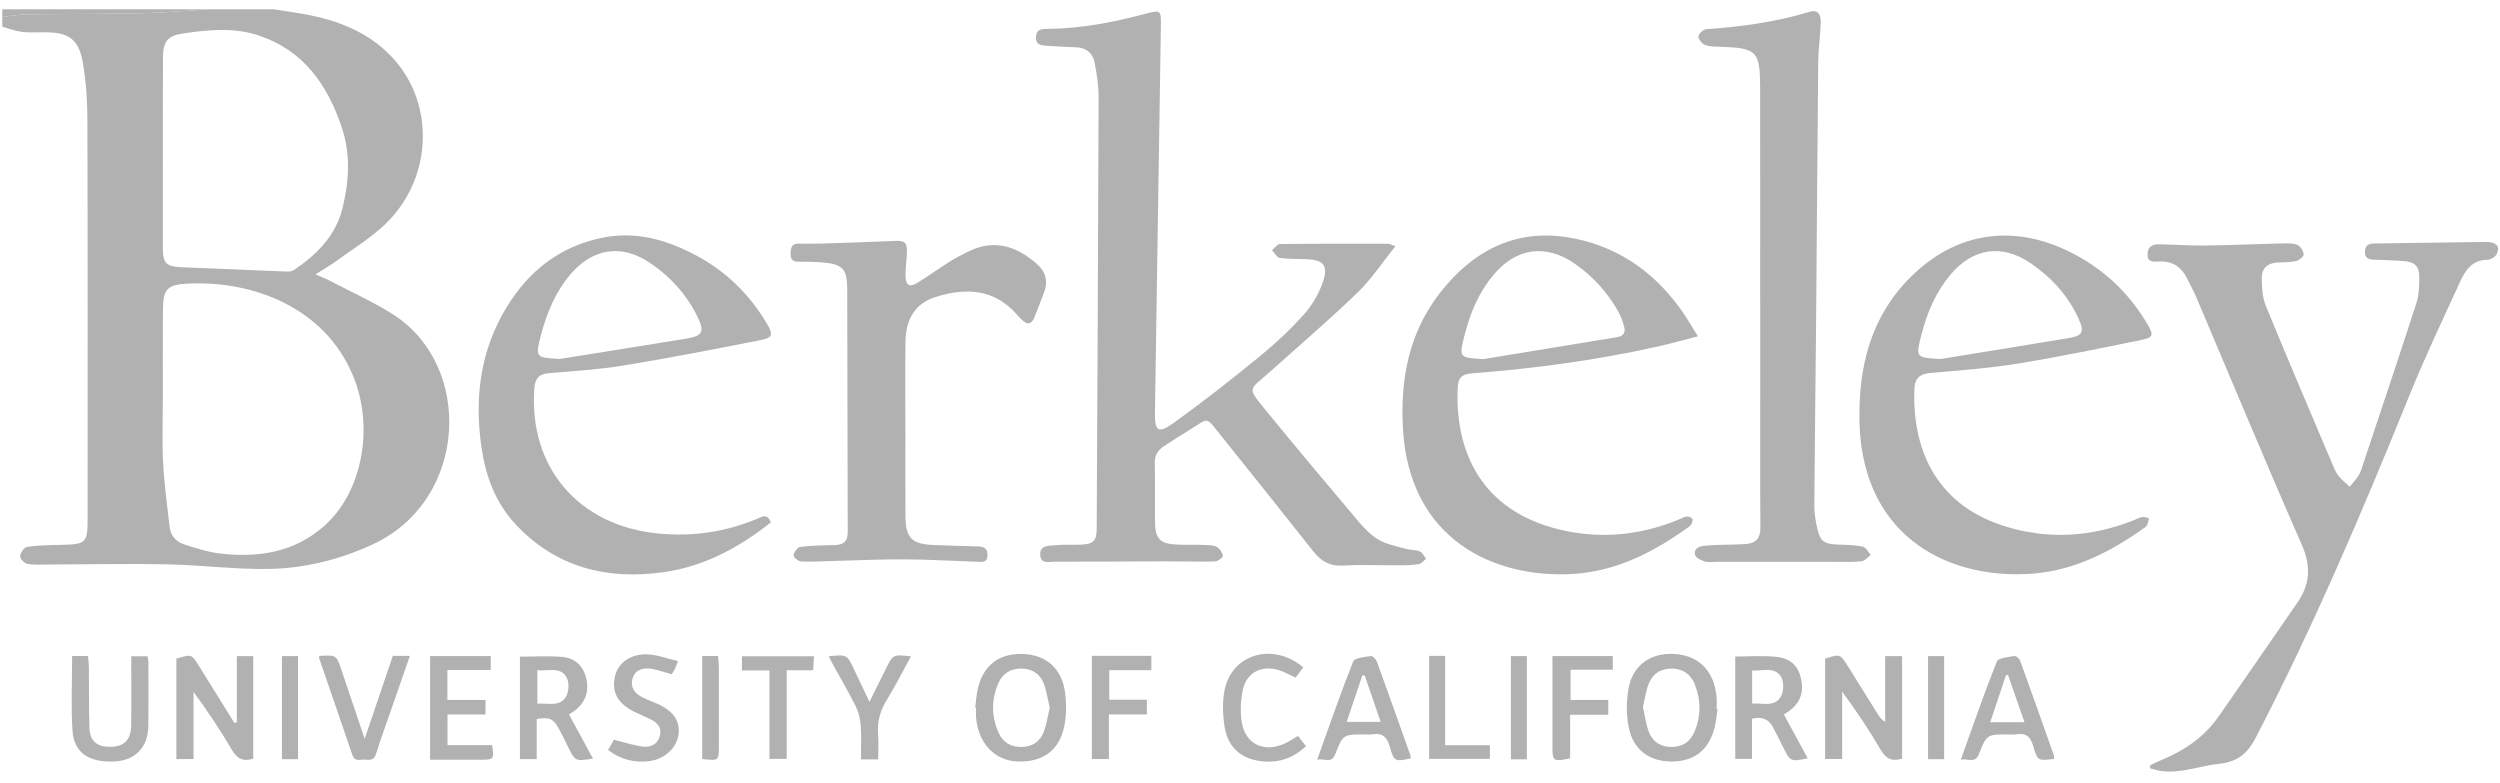
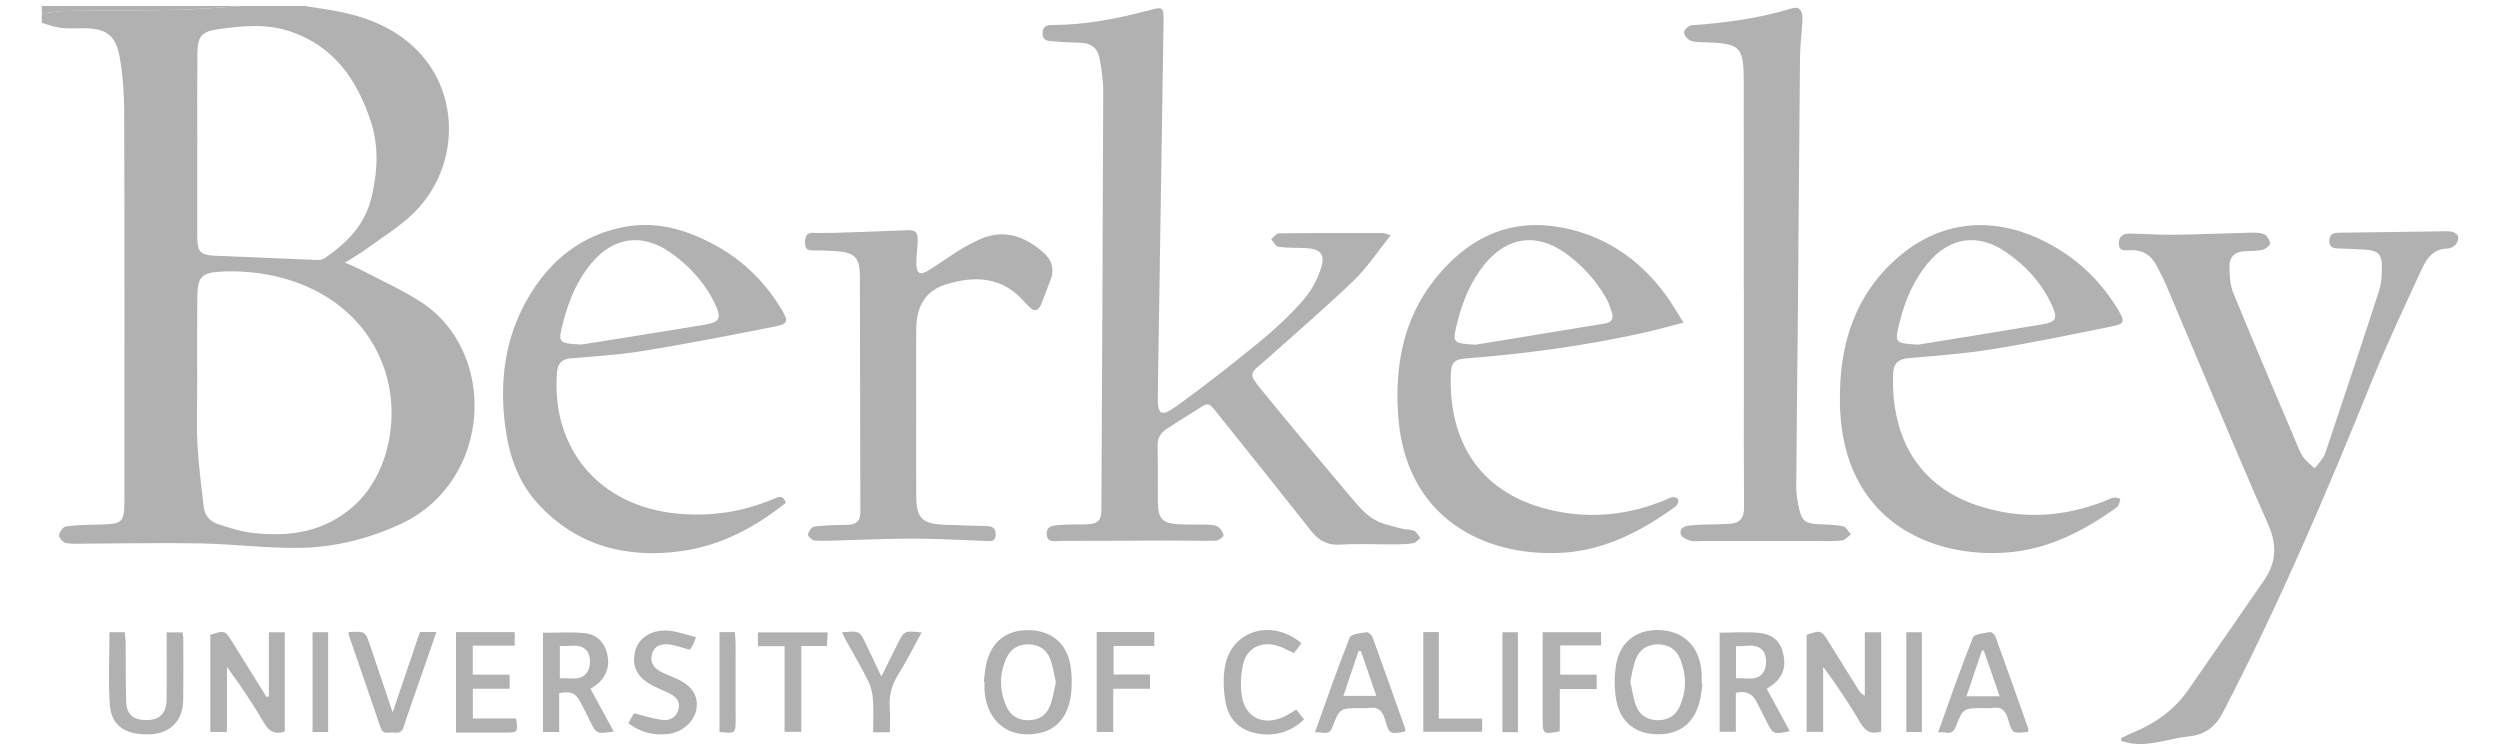
- <svg xmlns="http://www.w3.org/2000/svg" width="147px" height="46px" viewBox="0 0 147 46" version="1.1">
-   <defs />
-   <g id="Page-1" stroke="none" stroke-width="1" fill="none" fill-rule="evenodd">
-     <g id="Home---Desktop-Copy-2" transform="translate(-348, -2148)" fill="#B1B1B1">
-       <g id="Group-+-Currently-in-use-at" transform="translate(110, 1814)">
+ <svg xmlns="http://www.w3.org/2000/svg" width="300" height="90" viewBox="0 0 300 90" version="1.1" id="svg1473">
+   <defs id="defs1431" />
+   <g id="Page-1" stroke="none" stroke-width="1" fill="none" fill-rule="evenodd" transform="matrix(1.975914,0,0,1.975914,4.75014,-0.3579742)">
+     <g id="Home---Desktop-Copy-2" transform="translate(-348,-2148)" fill="#b1b1b1">
+       <g id="Group-+-Currently-in-use-at" transform="translate(110,1814)">
        <g id="Group">
          <g id="Row-3-+-Row-1-+-Row-2">
-             <g transform="translate(0, 93)">
-               <g id="Row-3" transform="translate(46.07969, 221.4059)">
-                 <g id="Imported-Layers" transform="translate(192, 20)">
-                   <path d="M15.998,0.137 C16.73,0.256 17.467,0.348 18.191,0.498 C20.102,0.893 21.837,1.647 23.143,3.146 C25.5,5.852 25.303,10.102 22.633,12.717 C21.758,13.573 20.678,14.223 19.681,14.953 C19.332,15.208 18.952,15.421 18.47,15.728 C18.84,15.892 19.098,15.989 19.341,16.116 C20.555,16.748 21.811,17.317 22.968,18.039 C27.799,21.055 27.446,29.006 21.844,31.6 C19.873,32.513 17.799,33.023 15.649,33.049 C13.69,33.073 11.729,32.818 9.767,32.778 C7.441,32.73 5.113,32.782 2.786,32.788 C2.367,32.79 1.939,32.826 1.532,32.753 C1.357,32.722 1.094,32.444 1.104,32.294 C1.118,32.096 1.34,31.775 1.509,31.75 C2.147,31.656 2.799,31.645 3.447,31.633 C5.003,31.603 5.072,31.541 5.072,30.029 C5.072,22.239 5.083,14.45 5.06,6.661 C5.057,5.527 4.985,4.379 4.789,3.265 C4.546,1.889 3.959,1.496 2.564,1.49 C2.105,1.488 1.642,1.522 1.19,1.467 C0.805,1.42 0.433,1.269 0.055,1.164 L0.055,0.593 C0.543,0.54 1.031,0.448 1.52,0.441 C3.791,0.407 6.063,0.422 8.333,0.371 C9.627,0.341 10.92,0.218 12.213,0.137 L15.998,0.137 L15.998,0.137 Z M9.495,23.016 C9.495,24.27 9.445,25.526 9.51,26.776 C9.576,28.042 9.749,29.302 9.89,30.563 C9.948,31.084 10.269,31.449 10.753,31.604 C11.421,31.819 12.099,32.048 12.79,32.131 C15.09,32.411 17.255,32.092 19.046,30.463 C21.244,28.464 21.937,24.666 20.66,21.643 C18.999,17.709 14.846,16.075 10.949,16.272 C9.733,16.334 9.512,16.605 9.501,17.831 C9.485,19.56 9.497,21.288 9.495,23.016 L9.495,23.016 Z M9.499,8.594 L9.496,8.594 C9.496,10.454 9.493,12.315 9.497,14.176 C9.499,15.082 9.694,15.269 10.602,15.307 C12.642,15.39 14.682,15.481 16.722,15.561 C16.884,15.567 17.08,15.555 17.206,15.47 C18.566,14.554 19.676,13.439 20.075,11.78 C20.455,10.201 20.537,8.62 20.01,7.063 C19.171,4.584 17.78,2.575 15.154,1.688 C13.699,1.196 12.207,1.342 10.733,1.554 C9.748,1.696 9.513,2.018 9.504,3.011 C9.487,4.872 9.499,6.732 9.499,8.594 L9.499,8.594 Z" id="Fill-1" />
-                   <path id="Fill-2" d="M12.213,0.137 C10.92,0.218 9.627,0.341 8.333,0.371 C6.063,0.422 3.791,0.407 1.52,0.441 C1.031,0.448 0.543,0.54 0.055,0.593 L0.055,0.137 L12.213,0.137" />
-                   <path d="M81.971,14.071 C81.184,15.048 80.557,16.015 79.747,16.795 C78.061,18.419 76.28,19.946 74.534,21.508 C73.369,22.55 73.224,22.342 74.308,23.67 C76.101,25.869 77.927,28.042 79.759,30.209 C80.113,30.627 80.508,31.052 80.973,31.324 C81.445,31.601 82.023,31.707 82.562,31.861 C82.835,31.938 83.143,31.911 83.401,32.015 C83.559,32.078 83.653,32.299 83.775,32.45 C83.639,32.557 83.514,32.73 83.363,32.758 C83.01,32.822 82.643,32.833 82.281,32.835 C81.154,32.842 80.024,32.783 78.901,32.851 C78.117,32.898 77.603,32.599 77.144,32.017 C75.351,29.746 73.542,27.487 71.731,25.229 C70.756,24.012 71.044,24.17 69.827,24.896 C69.335,25.189 68.86,25.508 68.379,25.817 C68,26.061 67.806,26.377 67.819,26.858 C67.85,28.017 67.82,29.177 67.837,30.336 C67.851,31.268 68.134,31.559 69.07,31.612 C69.623,31.644 70.179,31.618 70.733,31.636 C70.979,31.644 71.255,31.639 71.458,31.748 C71.634,31.842 71.794,32.08 71.824,32.275 C71.837,32.366 71.529,32.604 71.364,32.608 C70.351,32.631 69.338,32.598 68.325,32.6 C66.204,32.604 64.083,32.627 61.962,32.621 C61.621,32.621 61.094,32.79 61.084,32.191 C61.074,31.643 61.592,31.692 61.941,31.655 C62.452,31.6 62.972,31.644 63.488,31.618 C64.223,31.582 64.402,31.397 64.406,30.68 C64.448,22.223 64.493,13.765 64.518,5.308 C64.52,4.63 64.413,3.945 64.285,3.277 C64.178,2.719 63.795,2.395 63.191,2.374 C62.618,2.354 62.045,2.327 61.474,2.286 C61.145,2.263 60.805,2.24 60.834,1.757 C60.86,1.329 61.138,1.294 61.471,1.292 C63.453,1.283 65.378,0.909 67.283,0.401 C68.168,0.165 68.194,0.195 68.18,1.095 C68.063,8.677 67.944,16.259 67.831,23.841 C67.814,24.962 68.022,25.117 68.964,24.439 C70.694,23.194 72.372,21.873 74.022,20.523 C74.949,19.764 75.833,18.936 76.625,18.042 C77.112,17.492 77.505,16.796 77.731,16.098 C78.025,15.195 77.711,14.876 76.764,14.836 C76.23,14.813 75.69,14.836 75.164,14.76 C74.995,14.736 74.862,14.463 74.713,14.304 C74.87,14.178 75.026,13.945 75.186,13.943 C77.304,13.918 79.422,13.925 81.54,13.928 C81.61,13.928 81.679,13.972 81.971,14.071" id="Fill-3" />
-                   <path d="M126.345,44.593 C126.578,44.485 126.807,44.369 127.044,44.271 C128.397,43.714 129.554,42.902 130.396,41.694 C131.938,39.478 133.468,37.255 135.004,35.035 C135.753,33.951 135.824,32.895 135.269,31.634 C133.138,26.785 131.111,21.892 129.04,17.018 C128.892,16.669 128.699,16.339 128.535,15.996 C128.197,15.29 127.658,14.929 126.85,14.97 C126.566,14.984 126.197,15.047 126.195,14.562 C126.193,14.113 126.471,13.954 126.858,13.959 C127.736,13.972 128.614,14.042 129.492,14.032 C130.982,14.014 132.471,13.947 133.961,13.911 C134.303,13.903 134.668,13.877 134.982,13.982 C135.167,14.044 135.353,14.335 135.381,14.544 C135.398,14.661 135.111,14.904 134.929,14.945 C134.561,15.028 134.171,15.011 133.79,15.035 C133.239,15.068 132.912,15.393 132.914,15.903 C132.916,16.462 132.942,17.064 133.149,17.57 C134.443,20.732 135.789,23.872 137.122,27.018 C137.21,27.227 137.311,27.441 137.455,27.613 C137.64,27.835 137.873,28.016 138.086,28.214 C138.258,27.999 138.447,27.794 138.598,27.564 C138.7,27.408 138.76,27.221 138.819,27.041 C139.886,23.838 140.963,20.637 142.002,17.425 C142.155,16.951 142.173,16.418 142.175,15.913 C142.177,15.243 141.909,14.989 141.24,14.942 C140.65,14.9 140.057,14.886 139.465,14.862 C139.15,14.85 138.966,14.728 138.98,14.377 C138.994,14.032 139.188,13.916 139.498,13.911 C139.65,13.909 139.803,13.906 139.956,13.904 C141.845,13.878 143.735,13.851 145.624,13.827 C145.891,13.824 146.165,13.801 146.424,13.848 C146.567,13.873 146.768,14.005 146.796,14.124 C146.832,14.276 146.768,14.504 146.662,14.625 C146.548,14.755 146.335,14.868 146.165,14.869 C145.282,14.878 144.883,15.49 144.58,16.15 C143.558,18.374 142.507,20.589 141.589,22.857 C138.824,29.688 135.937,36.462 132.536,43.011 C132.066,43.915 131.453,44.396 130.432,44.501 C129.282,44.619 128.175,45.089 126.99,44.929 C126.772,44.9 126.56,44.826 126.345,44.773 C126.345,44.713 126.345,44.653 126.345,44.593" id="Fill-4" />
-                   <path d="M103.418,17.409 C103.418,13.173 103.423,8.937 103.416,4.701 C103.412,2.62 103.208,2.421 101.156,2.346 C100.832,2.334 100.489,2.351 100.193,2.248 C100.01,2.184 99.788,1.917 99.788,1.742 C99.788,1.592 100.072,1.323 100.244,1.311 C102.306,1.164 104.342,0.893 106.325,0.287 C106.774,0.15 106.997,0.378 106.978,0.943 C106.953,1.702 106.84,2.458 106.832,3.216 C106.781,8.363 106.75,13.511 106.706,18.658 C106.675,22.209 106.625,25.76 106.604,29.311 C106.601,29.78 106.68,30.259 106.788,30.717 C106.953,31.417 107.195,31.576 107.911,31.61 C108.425,31.634 108.946,31.634 109.446,31.733 C109.631,31.769 109.766,32.056 109.924,32.228 C109.743,32.358 109.572,32.578 109.379,32.599 C108.869,32.655 108.349,32.629 107.833,32.629 C105.523,32.63 103.212,32.63 100.901,32.629 C100.653,32.629 100.39,32.676 100.16,32.61 C99.944,32.547 99.643,32.398 99.593,32.225 C99.493,31.885 99.784,31.726 100.1,31.691 C100.402,31.657 100.707,31.643 101.012,31.631 C101.546,31.611 102.082,31.623 102.614,31.578 C103.173,31.53 103.435,31.228 103.431,30.63 C103.411,27.914 103.422,25.197 103.422,22.481 L103.422,17.409 L103.418,17.409" id="Fill-5" />
-                   <path d="M45.245,30.309 C43.37,31.806 41.294,32.907 38.929,33.24 C35.6,33.707 32.579,32.952 30.217,30.402 C29.057,29.149 28.482,27.601 28.237,25.936 C27.806,23.013 28.151,20.209 29.716,17.647 C31.022,15.508 32.875,14.055 35.388,13.563 C37.38,13.172 39.204,13.719 40.94,14.661 C42.66,15.594 43.995,16.921 44.993,18.588 C45.414,19.292 45.375,19.45 44.553,19.611 C41.898,20.133 39.241,20.651 36.571,21.088 C35.124,21.326 33.651,21.412 32.187,21.536 C31.617,21.583 31.384,21.86 31.343,22.401 C30.985,27.069 33.953,30.523 38.65,30.967 C40.678,31.159 42.604,30.871 44.469,30.086 C44.743,29.971 45.039,29.771 45.245,30.309 L45.245,30.309 Z M32.826,20.701 C35.311,20.303 37.797,19.912 40.28,19.504 C41.24,19.346 41.365,19.102 40.924,18.2 C40.291,16.909 39.342,15.87 38.158,15.064 C36.488,13.927 34.783,14.18 33.474,15.714 C32.589,16.75 32.08,17.972 31.737,19.268 C31.382,20.612 31.397,20.622 32.826,20.701 L32.826,20.701 Z" id="Fill-6" />
-                   <path d="M109.257,23.825 C109.273,20.552 110.216,17.644 112.759,15.426 C115.546,12.993 119.02,12.809 122.412,14.834 C124.005,15.785 125.25,17.067 126.188,18.65 C126.57,19.295 126.536,19.44 125.829,19.584 C123.42,20.075 121.012,20.577 118.587,20.97 C116.875,21.247 115.138,21.379 113.408,21.525 C112.778,21.579 112.51,21.878 112.487,22.45 C112.353,25.791 113.6,29.172 117.681,30.497 C120.274,31.339 122.83,31.19 125.351,30.198 C125.529,30.128 125.7,30.028 125.883,29.994 C126.009,29.971 126.151,30.039 126.286,30.067 C126.244,30.209 126.223,30.364 126.152,30.491 C126.1,30.583 125.985,30.644 125.892,30.71 C123.949,32.08 121.853,33.134 119.451,33.324 C114.777,33.692 109.494,31.403 109.258,24.508 C109.25,24.281 109.257,24.052 109.257,23.825 L109.257,23.825 Z M114.017,20.704 C116.534,20.294 119.053,19.893 121.568,19.471 C122.377,19.335 122.494,19.116 122.147,18.348 C121.531,16.981 120.545,15.904 119.314,15.066 C117.626,13.916 115.914,14.183 114.601,15.752 C113.742,16.779 113.233,17.976 112.905,19.256 C112.556,20.62 112.564,20.622 114.017,20.704 L114.017,20.704 Z" id="Fill-7" />
-                   <path d="M99.759,19.369 C98.87,19.596 98.162,19.797 97.445,19.958 C93.846,20.769 90.2,21.256 86.524,21.543 C85.857,21.595 85.651,21.793 85.627,22.476 C85.482,26.532 87.335,29.884 92.06,30.828 C94.315,31.278 96.504,31.019 98.624,30.145 C98.782,30.08 98.937,29.985 99.102,29.963 C99.209,29.949 99.379,30.013 99.43,30.097 C99.475,30.171 99.424,30.339 99.363,30.432 C99.292,30.538 99.169,30.612 99.06,30.689 C97.056,32.111 94.886,33.199 92.398,33.343 C87.781,33.609 82.794,31.337 82.415,24.825 C82.246,21.911 82.757,19.171 84.589,16.817 C86.471,14.4 88.933,13.055 92.061,13.542 C94.833,13.974 97.058,15.449 98.709,17.725 C99.051,18.196 99.338,18.706 99.759,19.369 L99.759,19.369 Z M87.13,20.711 C89.759,20.28 92.388,19.85 95.016,19.417 C95.363,19.36 95.522,19.146 95.421,18.806 C95.33,18.5 95.231,18.187 95.075,17.911 C94.438,16.788 93.586,15.846 92.525,15.107 C90.809,13.911 89.062,14.162 87.721,15.776 C86.879,16.79 86.379,17.97 86.055,19.231 C85.697,20.622 85.699,20.622 87.13,20.711 L87.13,20.711 Z" id="Fill-8" />
-                   <path d="M53.158,24.837 C53.158,26.527 53.148,28.218 53.161,29.909 C53.171,31.244 53.517,31.588 54.858,31.643 C55.717,31.677 56.576,31.7 57.435,31.723 C57.8,31.732 58.007,31.864 57.986,32.27 C57.966,32.689 57.671,32.635 57.412,32.627 C55.981,32.581 54.55,32.491 53.118,32.484 C51.651,32.477 50.183,32.549 48.715,32.585 C48.142,32.6 47.568,32.64 46.998,32.606 C46.842,32.596 46.563,32.332 46.582,32.229 C46.616,32.045 46.819,31.77 46.978,31.751 C47.639,31.67 48.31,31.658 48.979,31.647 C49.516,31.637 49.77,31.435 49.767,30.859 C49.748,26.092 49.754,21.323 49.738,16.555 C49.734,15.409 49.439,15.114 48.293,15.027 C47.818,14.991 47.339,14.98 46.862,14.983 C46.511,14.986 46.399,14.833 46.408,14.497 C46.416,14.175 46.46,13.922 46.856,13.919 C47.295,13.917 47.734,13.931 48.173,13.917 C49.639,13.871 51.106,13.823 52.571,13.758 C53.102,13.734 53.268,13.859 53.249,14.399 C53.232,14.872 53.159,15.346 53.167,15.819 C53.177,16.389 53.397,16.51 53.883,16.212 C54.516,15.823 55.117,15.383 55.746,14.989 C56.116,14.756 56.507,14.554 56.901,14.364 C58.39,13.645 59.678,14.071 60.851,15.079 C61.379,15.533 61.572,16.093 61.319,16.766 C61.131,17.262 60.944,17.758 60.746,18.25 C60.559,18.712 60.289,18.698 59.976,18.365 C59.898,18.281 59.811,18.205 59.737,18.119 C58.4,16.565 56.715,16.496 54.924,17.06 C53.754,17.429 53.176,18.336 53.16,19.708 C53.14,21.417 53.155,23.127 53.155,24.837 L53.158,24.837" id="Fill-9" />
-                   <path d="M13.846,42.063 L13.846,38.173 L14.811,38.173 L14.811,44.203 C14.231,44.392 13.869,44.221 13.557,43.687 C12.877,42.525 12.128,41.403 11.299,40.276 L11.299,44.227 L10.29,44.227 L10.29,38.325 C11.181,38.046 11.18,38.046 11.639,38.785 C12.327,39.892 13.016,40.999 13.705,42.106 C13.752,42.092 13.799,42.077 13.846,42.063" id="Fill-10" />
-                   <path d="M111.763,44.2 C111.134,44.394 110.797,44.182 110.501,43.677 C109.821,42.516 109.073,41.393 108.24,40.271 L108.24,44.224 L107.236,44.224 L107.236,38.328 C108.119,38.033 108.12,38.032 108.608,38.815 C109.191,39.75 109.771,40.687 110.355,41.621 C110.45,41.773 110.559,41.917 110.769,42.035 L110.769,38.173 L111.763,38.173 L111.763,44.2" id="Fill-11" />
-                   <path d="M100.91,41.282 C100.861,41.618 100.837,41.96 100.76,42.29 C100.442,43.659 99.569,44.368 98.226,44.371 C96.885,44.374 95.925,43.664 95.679,42.314 C95.546,41.586 95.546,40.794 95.68,40.067 C95.935,38.679 97.015,37.947 98.428,38.05 C99.84,38.154 100.725,39.077 100.856,40.595 C100.875,40.821 100.858,41.05 100.858,41.278 C100.876,41.279 100.893,41.281 100.91,41.282 L100.91,41.282 Z M96.526,41.163 C96.636,41.649 96.695,42.162 96.873,42.631 C97.093,43.207 97.556,43.514 98.207,43.514 C98.857,43.514 99.301,43.211 99.548,42.636 C99.948,41.704 99.943,40.753 99.567,39.818 C99.335,39.239 98.878,38.918 98.241,38.907 C97.581,38.895 97.092,39.207 96.858,39.812 C96.698,40.228 96.64,40.684 96.526,41.163 L96.526,41.163 Z" id="Fill-12" />
-                   <path d="M57.263,41.196 C57.309,40.841 57.33,40.48 57.406,40.131 C57.711,38.735 58.647,38.005 60.051,38.047 C61.433,38.09 62.36,38.904 62.545,40.308 C62.616,40.845 62.63,41.406 62.561,41.943 C62.348,43.6 61.368,44.423 59.755,44.369 C58.386,44.322 57.408,43.261 57.309,41.713 C57.299,41.542 57.308,41.371 57.308,41.201 C57.293,41.199 57.278,41.198 57.263,41.196 L57.263,41.196 Z M61.644,41.212 C61.527,40.719 61.462,40.227 61.288,39.776 C61.073,39.218 60.609,38.919 59.997,38.906 C59.365,38.894 58.886,39.177 58.631,39.753 C58.202,40.72 58.208,41.706 58.634,42.671 C58.887,43.245 59.351,43.525 59.998,43.514 C60.626,43.503 61.067,43.196 61.285,42.647 C61.463,42.198 61.526,41.704 61.644,41.212 L61.644,41.212 Z" id="Fill-13" />
-                   <path d="M101.953,38.198 C102.778,38.198 103.58,38.133 104.368,38.216 C105.246,38.308 105.683,38.782 105.836,39.574 C105.993,40.386 105.726,41.006 105.014,41.476 C104.94,41.526 104.864,41.574 104.813,41.607 C105.289,42.482 105.748,43.324 106.215,44.182 C105.201,44.388 105.194,44.383 104.771,43.535 C104.576,43.144 104.382,42.753 104.179,42.366 C103.923,41.881 103.525,41.711 102.939,41.854 L102.939,44.217 L101.953,44.217 L101.953,38.198 L101.953,38.198 Z M102.946,40.964 C103.592,40.93 104.291,41.184 104.647,40.535 C104.815,40.229 104.82,39.659 104.637,39.377 C104.246,38.773 103.557,39.06 102.946,39.019 L102.946,40.964 L102.946,40.964 Z" id="Fill-14" />
-                   <path d="M34.787,44.2 C33.741,44.359 33.742,44.359 33.33,43.53 C33.145,43.156 32.966,42.778 32.765,42.413 C32.453,41.848 32.226,41.752 31.478,41.869 L31.478,44.233 L30.491,44.233 L30.491,38.205 C31.337,38.205 32.154,38.154 32.961,38.219 C33.743,38.283 34.238,38.765 34.405,39.543 C34.573,40.319 34.284,41.006 33.604,41.456 C33.527,41.508 33.447,41.557 33.376,41.602 C33.847,42.469 34.312,43.325 34.787,44.2 L34.787,44.2 Z M31.518,39.002 L31.518,40.969 C32.154,40.924 32.852,41.186 33.216,40.532 C33.38,40.237 33.396,39.701 33.231,39.415 C32.859,38.768 32.15,39.075 31.518,39.002 L31.518,39.002 Z" id="Fill-15" />
-                   <path d="M4.162,38.168 L5.095,38.168 C5.113,38.381 5.145,38.598 5.147,38.815 C5.16,40.011 5.141,41.207 5.18,42.402 C5.205,43.155 5.604,43.495 6.349,43.508 C7.187,43.523 7.617,43.126 7.632,42.263 C7.651,41.125 7.638,39.986 7.639,38.847 C7.639,38.64 7.639,38.433 7.639,38.182 L8.594,38.182 C8.61,38.289 8.646,38.414 8.646,38.539 C8.649,39.792 8.66,41.045 8.642,42.298 C8.624,43.531 7.867,44.31 6.67,44.368 C5.162,44.442 4.27,43.866 4.184,42.563 C4.088,41.114 4.162,39.653 4.162,38.168" id="Fill-16" />
-                   <path d="M120.692,44.218 C119.759,44.331 119.724,44.34 119.48,43.482 C119.325,42.936 119.071,42.667 118.484,42.775 C118.336,42.803 118.179,42.779 118.027,42.779 C116.751,42.779 116.735,42.773 116.28,43.935 C116.052,44.518 115.624,44.173 115.216,44.26 C115.924,42.292 116.583,40.375 117.332,38.494 C117.418,38.277 118.004,38.234 118.369,38.166 C118.464,38.149 118.66,38.32 118.704,38.441 C119.377,40.295 120.033,42.154 120.689,44.013 C120.707,44.063 120.692,44.124 120.692,44.218 L120.692,44.218 Z M118.959,42.061 C118.614,41.067 118.302,40.173 117.991,39.278 C117.952,39.285 117.912,39.293 117.872,39.3 C117.569,40.203 117.265,41.106 116.944,42.061 L118.959,42.061 L118.959,42.061 Z" id="Fill-17" />
-                   <path d="M77.37,44.265 C78.079,42.293 78.738,40.374 79.488,38.49 C79.574,38.274 80.163,38.227 80.53,38.169 C80.63,38.153 80.83,38.359 80.881,38.5 C81.545,40.318 82.19,42.143 82.837,43.967 C82.861,44.036 82.861,44.115 82.872,44.188 C81.963,44.386 81.882,44.377 81.654,43.541 C81.491,42.947 81.216,42.66 80.585,42.776 C80.456,42.8 80.318,42.779 80.185,42.779 C78.9,42.779 78.883,42.773 78.437,43.935 C78.21,44.528 77.778,44.165 77.37,44.265 L77.37,44.265 Z M80.168,39.318 C80.122,39.312 80.075,39.307 80.029,39.302 C79.725,40.202 79.421,41.103 79.105,42.039 L81.103,42.039 C80.775,41.084 80.471,40.201 80.168,39.318 L80.168,39.318 Z" id="Fill-18" />
-                   <path d="M28.468,40.749 L28.468,41.604 L26.233,41.604 L26.233,43.409 L28.856,43.409 C28.983,44.235 28.958,44.266 28.218,44.266 C27.229,44.267 26.24,44.267 25.209,44.267 L25.209,38.169 L28.775,38.169 L28.775,38.991 L26.227,38.991 L26.227,40.749 L28.468,40.749" id="Fill-19" />
-                   <path d="M18.703,38.158 C19.698,38.113 19.701,38.112 19.989,38.963 C20.437,40.284 20.881,41.607 21.363,43.04 C21.937,41.348 22.476,39.758 23.018,38.159 L24.021,38.159 C23.631,39.282 23.252,40.371 22.874,41.46 C22.588,42.285 22.288,43.105 22.027,43.937 C21.916,44.288 21.674,44.294 21.406,44.262 C21.135,44.229 20.788,44.425 20.64,43.989 C19.993,42.084 19.334,40.184 18.682,38.281 C18.671,38.251 18.694,38.209 18.703,38.158" id="Fill-20" />
-                   <path d="M35.675,43.697 C35.818,43.445 35.936,43.237 36.018,43.092 C36.63,43.242 37.169,43.424 37.723,43.494 C38.191,43.554 38.6,43.35 38.727,42.841 C38.853,42.336 38.533,42.064 38.13,41.865 C37.839,41.722 37.537,41.603 37.246,41.46 C36.244,40.97 35.874,40.303 36.077,39.369 C36.246,38.591 36.981,38.033 37.992,38.071 C38.576,38.093 39.151,38.32 39.788,38.467 C39.683,38.729 39.642,38.851 39.585,38.964 C39.536,39.062 39.467,39.15 39.409,39.24 C38.999,39.127 38.623,38.985 38.233,38.924 C37.748,38.847 37.278,38.946 37.117,39.482 C36.962,39.995 37.231,40.365 37.689,40.593 C37.978,40.737 38.283,40.851 38.579,40.981 C39.518,41.392 39.937,42.012 39.815,42.805 C39.692,43.601 38.967,44.256 38.055,44.355 C37.209,44.447 36.427,44.261 35.675,43.697" id="Fill-21" />
-                   <path d="M76.241,42.869 C76.404,43.076 76.543,43.252 76.714,43.469 C75.867,44.265 74.897,44.521 73.809,44.31 C72.729,44.1 72.093,43.376 71.928,42.34 C71.814,41.624 71.786,40.851 71.931,40.147 C72.366,38.033 74.798,37.343 76.552,38.838 C76.402,39.038 76.249,39.242 76.099,39.442 C75.744,39.279 75.433,39.093 75.097,38.992 C74.086,38.689 73.214,39.145 72.999,40.164 C72.872,40.763 72.84,41.416 72.93,42.021 C73.126,43.336 74.215,43.871 75.445,43.322 C75.703,43.208 75.938,43.044 76.241,42.869" id="Fill-22" />
-                   <path d="M64.121,38.158 L67.619,38.158 L67.619,39.002 L65.146,39.002 L65.146,40.739 L67.358,40.739 L67.358,41.603 L65.124,41.603 L65.124,44.226 L64.121,44.226 L64.121,38.158" id="Fill-23" />
-                   <path d="M92.269,38.975 L92.269,40.749 L94.487,40.749 L94.487,41.622 L92.243,41.622 L92.243,44.185 C91.238,44.388 91.205,44.364 91.204,43.486 C91.204,41.95 91.204,40.414 91.204,38.878 L91.204,38.17 L94.753,38.17 L94.753,38.975 L92.269,38.975" id="Fill-24" />
-                   <path d="M51.559,44.245 L50.544,44.245 C50.544,43.571 50.576,42.912 50.531,42.258 C50.504,41.877 50.413,41.476 50.244,41.136 C49.831,40.304 49.355,39.503 48.907,38.688 C48.819,38.527 48.742,38.36 48.651,38.179 C49.728,38.076 49.726,38.077 50.149,38.977 C50.428,39.571 50.712,40.163 51.044,40.862 C51.401,40.141 51.701,39.534 52.003,38.928 C52.43,38.071 52.43,38.071 53.486,38.187 C53.011,39.052 52.58,39.913 52.076,40.729 C51.68,41.369 51.49,42.023 51.551,42.77 C51.59,43.238 51.559,43.712 51.559,44.245" id="Fill-25" />
-                   <path d="M47.781,38.183 C47.765,38.469 47.751,38.709 47.735,39.006 L46.179,39.006 L46.179,44.217 L45.164,44.217 L45.164,39.018 L43.546,39.018 L43.546,38.183 L47.781,38.183" id="Fill-26" />
-                   <path d="M83.954,38.16 L84.897,38.16 L84.897,43.414 L87.527,43.414 L87.527,44.215 L83.954,44.215 L83.954,38.16" id="Fill-27" />
-                   <path d="M114.234,44.234 L113.289,44.234 L113.289,38.173 L114.234,38.173 L114.234,44.234" id="Fill-28" />
-                   <path d="M16.498,44.234 L16.498,38.172 L17.445,38.172 L17.445,44.234 L16.498,44.234" id="Fill-29" />
-                   <path d="M89.701,44.242 L88.761,44.242 L88.761,38.172 L89.701,38.172 L89.701,44.242" id="Fill-30" />
-                   <path d="M41.211,38.165 L42.141,38.165 C42.158,38.386 42.189,38.604 42.19,38.822 C42.194,40.359 42.193,41.896 42.192,43.433 C42.192,44.333 42.191,44.333 41.211,44.225 L41.211,38.165" id="Fill-31" />
+             <g transform="translate(0,93)" id="g1466">
+               <g id="Row-3" transform="translate(46.07969,221.4059)">
+                 <g id="Imported-Layers" transform="translate(192,20)">
+                   <path d="m 15.998,0.137 c 0.731,0.119 1.468,0.211 2.193,0.361 1.911,0.395 3.646,1.149 4.952,2.648 2.357,2.706 2.16,6.955 -0.51,9.571 -0.874,0.856 -1.955,1.506 -2.952,2.236 -0.349,0.255 -0.729,0.468 -1.211,0.775 0.371,0.164 0.629,0.261 0.871,0.388 1.214,0.633 2.47,1.201 3.627,1.924 4.831,3.016 4.478,10.966 -1.124,13.561 -1.971,0.913 -4.045,1.423 -6.195,1.449 -1.959,0.023 -3.92,-0.231 -5.883,-0.271 -2.326,-0.047 -4.654,0.004 -6.981,0.011 -0.419,0.001 -0.847,0.038 -1.253,-0.035 -0.176,-0.032 -0.438,-0.309 -0.428,-0.459 0.013,-0.198 0.236,-0.519 0.404,-0.544 0.638,-0.094 1.29,-0.105 1.938,-0.117 1.556,-0.03 1.626,-0.091 1.626,-1.604 C 5.072,22.239 5.083,14.45 5.06,6.661 5.057,5.527 4.985,4.379 4.789,3.265 4.546,1.889 3.959,1.496 2.564,1.49 2.105,1.488 1.642,1.522 1.19,1.467 0.805,1.42 0.433,1.269 0.055,1.164 V 0.593 C 0.543,0.54 1.031,0.448 1.52,0.441 3.791,0.407 6.063,0.422 8.333,0.371 9.627,0.341 10.92,0.218 12.213,0.137 Z M 9.495,23.016 c 0,1.254 -0.051,2.51 0.014,3.76 0.066,1.265 0.239,2.526 0.38,3.787 0.058,0.521 0.379,0.886 0.863,1.041 0.668,0.214 1.346,0.444 2.037,0.527 2.299,0.279 4.465,-0.039 6.256,-1.669 2.197,-1.999 2.891,-5.797 1.613,-8.82 -1.661,-3.933 -5.814,-5.568 -9.711,-5.37 -1.216,0.062 -1.437,0.333 -1.448,1.559 -0.016,1.728 -0.004,3.457 -0.006,5.185 z M 9.499,8.594 h -0.003 c 0,1.861 -0.003,3.722 0.001,5.583 0.002,0.906 0.197,1.093 1.105,1.131 2.04,0.084 4.08,0.175 6.12,0.254 0.162,0.006 0.359,-0.006 0.484,-0.091 1.36,-0.916 2.47,-2.031 2.869,-3.691 0.38,-1.579 0.462,-3.159 -0.065,-4.717 -0.839,-2.479 -2.23,-4.488 -4.856,-5.375 C 13.699,1.196 12.207,1.342 10.733,1.554 9.748,1.696 9.513,2.018 9.504,3.011 c -0.017,1.861 -0.005,3.722 -0.005,5.583 z" id="Fill-1" />
+                   <path id="Fill-2" d="M 12.213,0.137 C 10.92,0.218 9.627,0.341 8.333,0.371 6.063,0.422 3.791,0.407 1.52,0.441 1.031,0.448 0.543,0.54 0.055,0.593 V 0.137 H 12.213" />
+                   <path d="m 81.971,14.071 c -0.787,0.977 -1.414,1.944 -2.224,2.724 -1.686,1.624 -3.467,3.151 -5.213,4.713 -1.165,1.042 -1.31,0.834 -0.226,2.162 1.793,2.199 3.619,4.372 5.451,6.539 0.354,0.418 0.749,0.842 1.214,1.115 0.472,0.277 1.05,0.383 1.589,0.537 0.273,0.078 0.581,0.051 0.839,0.154 0.158,0.063 0.252,0.285 0.374,0.435 -0.136,0.107 -0.261,0.28 -0.412,0.308 -0.354,0.064 -0.72,0.075 -1.082,0.078 -1.127,0.007 -2.258,-0.052 -3.38,0.016 -0.784,0.047 -1.298,-0.252 -1.757,-0.833 -1.793,-2.272 -3.602,-4.531 -5.412,-6.789 -0.975,-1.216 -0.687,-1.059 -1.905,-0.333 -0.491,0.293 -0.967,0.612 -1.448,0.921 -0.379,0.244 -0.573,0.56 -0.56,1.041 0.031,1.159 0.001,2.319 0.018,3.478 0.014,0.932 0.296,1.223 1.233,1.277 0.553,0.031 1.109,0.006 1.662,0.024 0.246,0.008 0.522,0.003 0.726,0.112 0.175,0.094 0.336,0.332 0.365,0.527 0.014,0.091 -0.294,0.329 -0.46,0.333 -1.012,0.023 -2.026,-0.01 -3.039,-0.008 -2.121,0.004 -4.242,0.028 -6.363,0.022 -0.34,-8.26e-4 -0.867,0.168 -0.878,-0.431 -0.01,-0.547 0.509,-0.499 0.857,-0.536 0.511,-0.055 1.031,-0.011 1.547,-0.037 0.735,-0.037 0.914,-0.221 0.918,-0.938 0.043,-8.458 0.088,-16.915 0.112,-25.372 0.002,-0.677 -0.105,-1.363 -0.232,-2.031 -0.107,-0.558 -0.49,-0.882 -1.094,-0.903 -0.573,-0.02 -1.146,-0.047 -1.717,-0.088 -0.328,-0.023 -0.669,-0.046 -0.64,-0.529 0.026,-0.428 0.304,-0.464 0.637,-0.465 1.982,-0.009 3.907,-0.383 5.812,-0.891 0.884,-0.236 0.911,-0.206 0.897,0.695 -0.116,7.582 -0.236,15.164 -0.349,22.746 -0.017,1.121 0.191,1.276 1.133,0.598 1.73,-1.245 3.408,-2.566 5.058,-3.916 0.927,-0.758 1.811,-1.587 2.604,-2.481 0.487,-0.549 0.879,-1.246 1.106,-1.943 0.294,-0.904 -0.02,-1.222 -0.967,-1.263 -0.534,-0.023 -1.074,0 -1.6,-0.076 -0.169,-0.024 -0.302,-0.297 -0.451,-0.456 0.158,-0.126 0.314,-0.359 0.473,-0.361 2.118,-0.025 4.236,-0.018 6.355,-0.015 0.069,2.06e-4 0.138,0.044 0.431,0.143" id="Fill-3" />
+                   <path d="m 126.345,44.593 c 0.233,-0.108 0.462,-0.224 0.699,-0.322 1.354,-0.557 2.511,-1.369 3.352,-2.577 1.542,-2.215 3.072,-4.439 4.608,-6.659 0.75,-1.084 0.82,-2.14 0.266,-3.401 -2.131,-4.848 -4.159,-9.741 -6.23,-14.616 -0.148,-0.349 -0.341,-0.679 -0.505,-1.022 -0.339,-0.706 -0.877,-1.067 -1.685,-1.026 -0.285,0.014 -0.653,0.077 -0.655,-0.407 -0.002,-0.449 0.276,-0.609 0.663,-0.603 0.878,0.013 1.756,0.083 2.634,0.073 1.49,-0.018 2.979,-0.085 4.469,-0.121 0.342,-0.008 0.708,-0.034 1.021,0.071 0.186,0.062 0.371,0.353 0.4,0.562 0.016,0.117 -0.27,0.36 -0.453,0.401 -0.368,0.082 -0.758,0.066 -1.139,0.089 -0.55,0.033 -0.877,0.359 -0.876,0.869 0.002,0.558 0.028,1.161 0.235,1.667 1.294,3.162 2.639,6.302 3.973,9.448 0.088,0.209 0.189,0.423 0.333,0.595 0.185,0.221 0.419,0.403 0.631,0.601 0.173,-0.215 0.362,-0.42 0.513,-0.65 0.102,-0.156 0.162,-0.344 0.221,-0.523 1.067,-3.203 2.143,-6.404 3.182,-9.616 0.154,-0.475 0.171,-1.007 0.173,-1.513 0.002,-0.669 -0.266,-0.924 -0.935,-0.971 -0.591,-0.041 -1.183,-0.056 -1.775,-0.08 -0.315,-0.012 -0.5,-0.134 -0.486,-0.485 0.014,-0.345 0.208,-0.461 0.518,-0.466 0.153,-0.003 0.306,-0.005 0.458,-0.007 1.889,-0.026 3.779,-0.053 5.668,-0.077 0.267,-0.004 0.54,-0.026 0.8,0.021 0.142,0.025 0.343,0.157 0.372,0.276 0.036,0.153 -0.027,0.38 -0.134,0.501 -0.114,0.13 -0.327,0.243 -0.498,0.245 -0.883,0.009 -1.282,0.621 -1.585,1.28 -1.022,2.225 -2.073,4.44 -2.991,6.707 -2.765,6.832 -5.652,13.605 -9.053,20.154 -0.47,0.904 -1.083,1.385 -2.105,1.49 -1.149,0.118 -2.256,0.587 -3.442,0.428 -0.218,-0.029 -0.43,-0.103 -0.644,-0.156 -2e-4,-0.06 -2e-4,-0.121 -4.1e-4,-0.181" id="Fill-4" />
+                   <path d="m 103.418,17.409 c 0,-4.236 0.005,-8.472 -0.002,-12.708 -0.004,-2.081 -0.208,-2.28 -2.26,-2.355 -0.324,-0.012 -0.667,0.006 -0.963,-0.098 -0.183,-0.064 -0.404,-0.331 -0.404,-0.507 0,-0.15 0.283,-0.419 0.456,-0.431 2.062,-0.146 4.097,-0.417 6.081,-1.023 0.449,-0.137 0.671,0.09 0.653,0.656 -0.025,0.758 -0.138,1.515 -0.146,2.273 -0.051,5.147 -0.082,10.294 -0.126,15.442 -0.031,3.551 -0.081,7.102 -0.102,10.653 -0.003,0.469 0.077,0.948 0.185,1.406 0.165,0.7 0.407,0.858 1.122,0.893 0.514,0.025 1.035,0.024 1.536,0.123 0.185,0.036 0.32,0.323 0.478,0.496 -0.181,0.129 -0.352,0.349 -0.545,0.371 -0.51,0.056 -1.03,0.03 -1.545,0.03 -2.311,0.001 -4.621,6.19e-4 -6.932,2.06e-4 -0.248,0 -0.512,0.047 -0.741,-0.019 -0.216,-0.063 -0.517,-0.212 -0.568,-0.385 -0.099,-0.34 0.191,-0.499 0.507,-0.534 0.303,-0.034 0.608,-0.048 0.912,-0.059 0.534,-0.02 1.071,-0.008 1.602,-0.053 0.559,-0.048 0.822,-0.35 0.817,-0.948 -0.02,-2.716 -0.009,-5.433 -0.009,-8.149 v -5.072 h -0.004" id="Fill-5" />
+                   <path d="m 45.245,30.309 c -1.875,1.497 -3.952,2.599 -6.316,2.931 -3.33,0.468 -6.35,-0.287 -8.712,-2.838 -1.16,-1.253 -1.735,-2.801 -1.98,-4.466 -0.431,-2.923 -0.086,-5.727 1.479,-8.289 1.306,-2.139 3.159,-3.592 5.672,-4.084 1.992,-0.39 3.817,0.157 5.553,1.098 1.72,0.933 3.055,2.26 4.053,3.928 0.421,0.704 0.382,0.861 -0.441,1.023 -2.655,0.522 -5.312,1.04 -7.982,1.477 -1.447,0.237 -2.92,0.324 -4.384,0.447 -0.57,0.048 -0.802,0.324 -0.844,0.865 -0.358,4.668 2.61,8.123 7.308,8.566 2.027,0.192 3.954,-0.096 5.818,-0.881 0.275,-0.116 0.571,-0.315 0.777,0.222 z M 32.826,20.701 c 2.485,-0.398 4.97,-0.789 7.453,-1.197 0.96,-0.158 1.086,-0.402 0.644,-1.304 -0.632,-1.292 -1.581,-2.33 -2.766,-3.136 -1.67,-1.137 -3.375,-0.884 -4.684,0.65 -0.885,1.036 -1.393,2.258 -1.736,3.554 -0.356,1.344 -0.34,1.354 1.089,1.433 z" id="Fill-6" />
+                   <path d="m 109.257,23.825 c 0.016,-3.273 0.959,-6.181 3.502,-8.399 2.788,-2.432 6.261,-2.617 9.654,-0.592 1.593,0.951 2.838,2.233 3.776,3.817 0.382,0.644 0.348,0.79 -0.359,0.934 -2.409,0.49 -4.817,0.993 -7.242,1.386 -1.711,0.277 -3.448,0.409 -5.178,0.555 -0.63,0.053 -0.899,0.353 -0.921,0.925 -0.134,3.341 1.113,6.722 5.194,8.047 2.593,0.842 5.149,0.693 7.671,-0.299 0.178,-0.07 0.349,-0.17 0.532,-0.204 0.125,-0.023 0.268,0.045 0.403,0.073 -0.042,0.143 -0.063,0.298 -0.134,0.424 -0.052,0.092 -0.167,0.153 -0.26,0.219 -1.943,1.37 -4.039,2.424 -6.441,2.614 -4.674,0.369 -9.957,-1.92 -10.193,-8.815 -0.008,-0.228 -0.001,-0.456 -0.001,-0.684 z m 4.761,-3.121 c 2.517,-0.41 5.035,-0.811 7.55,-1.233 0.809,-0.136 0.926,-0.355 0.58,-1.123 -0.617,-1.367 -1.602,-2.444 -2.833,-3.283 -1.688,-1.15 -3.399,-0.883 -4.713,0.687 -0.859,1.027 -1.368,2.224 -1.696,3.504 -0.349,1.364 -0.341,1.366 1.112,1.448 z" id="Fill-7" />
+                   <path d="m 99.759,19.369 c -0.889,0.228 -1.597,0.428 -2.314,0.59 -3.598,0.811 -7.245,1.298 -10.921,1.585 -0.667,0.052 -0.872,0.25 -0.897,0.933 -0.145,4.056 1.708,7.408 6.434,8.352 2.254,0.45 4.443,0.191 6.563,-0.682 0.159,-0.065 0.314,-0.16 0.479,-0.182 0.107,-0.014 0.277,0.05 0.327,0.133 0.045,0.074 -0.006,0.243 -0.067,0.335 -0.07,0.106 -0.194,0.181 -0.303,0.258 -2.005,1.422 -4.174,2.509 -6.663,2.653 -4.616,0.267 -9.603,-2.005 -9.982,-8.518 -0.169,-2.913 0.342,-5.653 2.174,-8.008 1.881,-2.417 4.344,-3.762 7.471,-3.275 2.772,0.432 4.997,1.907 6.648,4.183 0.342,0.471 0.629,0.981 1.05,1.644 z M 87.13,20.711 c 2.629,-0.431 5.258,-0.861 7.886,-1.294 0.347,-0.057 0.505,-0.271 0.404,-0.611 -0.091,-0.306 -0.19,-0.619 -0.346,-0.895 -0.637,-1.123 -1.488,-2.065 -2.549,-2.804 -1.716,-1.195 -3.463,-0.945 -4.804,0.669 -0.842,1.014 -1.342,2.194 -1.667,3.455 -0.358,1.391 -0.356,1.391 1.076,1.48 z" id="Fill-8" />
+                   <path d="m 53.158,24.837 c 0,1.691 -0.01,3.381 0.003,5.072 0.01,1.335 0.357,1.679 1.698,1.734 0.859,0.035 1.718,0.058 2.577,0.08 0.365,0.009 0.571,0.141 0.551,0.548 -0.021,0.419 -0.316,0.365 -0.574,0.357 -1.432,-0.046 -2.863,-0.136 -4.294,-0.143 -1.468,-0.007 -2.935,0.065 -4.403,0.101 -0.573,0.014 -1.147,0.055 -1.717,0.02 -0.156,-0.01 -0.435,-0.273 -0.416,-0.377 0.034,-0.184 0.236,-0.459 0.395,-0.478 0.661,-0.08 1.333,-0.093 2.001,-0.104 0.537,-0.009 0.791,-0.212 0.789,-0.787 -0.019,-4.768 -0.014,-9.536 -0.029,-14.304 -0.004,-1.147 -0.299,-1.441 -1.445,-1.529 -0.476,-0.036 -0.954,-0.046 -1.431,-0.044 -0.351,0.002 -0.463,-0.151 -0.454,-0.486 0.008,-0.322 0.052,-0.575 0.448,-0.578 0.439,-0.003 0.879,0.012 1.318,-0.002 1.466,-0.046 2.933,-0.094 4.398,-0.159 0.53,-0.024 0.697,0.101 0.677,0.641 -0.017,0.474 -0.09,0.947 -0.082,1.42 0.01,0.571 0.23,0.691 0.716,0.393 0.633,-0.388 1.234,-0.828 1.864,-1.223 0.37,-0.232 0.761,-0.435 1.155,-0.625 1.489,-0.719 2.777,-0.292 3.95,0.715 0.528,0.454 0.722,1.014 0.468,1.687 -0.187,0.496 -0.374,0.993 -0.573,1.485 -0.186,0.462 -0.457,0.448 -0.77,0.114 -0.078,-0.083 -0.164,-0.159 -0.239,-0.246 -1.337,-1.553 -3.022,-1.623 -4.812,-1.059 -1.17,0.369 -1.748,1.277 -1.764,2.648 -0.02,1.709 -0.005,3.419 -0.005,5.129 h 0.002" id="Fill-9" />
+                   <path d="m 13.846,42.063 v -3.89 h 0.965 v 6.03 c -0.58,0.189 -0.942,0.019 -1.255,-0.515 -0.68,-1.162 -1.429,-2.284 -2.258,-3.412 v 3.952 h -1.009 v -5.902 c 0.891,-0.279 0.889,-0.278 1.348,0.46 0.688,1.108 1.378,2.214 2.067,3.321 0.047,-0.014 0.094,-0.029 0.141,-0.043" id="Fill-10" />
+                   <path d="m 111.763,44.2 c -0.629,0.194 -0.966,-0.018 -1.262,-0.523 -0.68,-1.161 -1.428,-2.284 -2.261,-3.406 v 3.953 h -1.004 V 38.328 c 0.883,-0.296 0.884,-0.296 1.372,0.487 0.583,0.935 1.163,1.872 1.747,2.806 0.095,0.152 0.204,0.295 0.414,0.414 v -3.862 h 0.994 v 6.026" id="Fill-11" />
+                   <path d="m 100.91,41.282 c -0.049,0.336 -0.073,0.678 -0.15,1.007 -0.318,1.369 -1.191,2.079 -2.534,2.081 -1.341,0.003 -2.301,-0.706 -2.547,-2.057 -0.133,-0.728 -0.133,-1.52 10e-4,-2.248 0.255,-1.388 1.335,-2.12 2.748,-2.016 1.412,0.103 2.297,1.027 2.428,2.545 0.019,0.226 0.003,0.455 0.003,0.682 0.017,0.001 0.034,0.003 0.051,0.005 z m -4.384,-0.119 c 0.11,0.486 0.169,0.999 0.347,1.468 0.219,0.576 0.683,0.883 1.334,0.883 0.65,0 1.093,-0.303 1.34,-0.878 0.401,-0.932 0.395,-1.883 0.019,-2.818 -0.232,-0.579 -0.689,-0.9 -1.326,-0.911 -0.661,-0.012 -1.149,0.301 -1.383,0.905 -0.161,0.416 -0.219,0.872 -0.332,1.351 z" id="Fill-12" />
+                   <path d="m 57.263,41.196 c 0.046,-0.355 0.067,-0.717 0.143,-1.066 0.304,-1.396 1.241,-2.126 2.645,-2.083 1.382,0.042 2.309,0.857 2.494,2.26 0.071,0.538 0.085,1.099 0.016,1.635 -0.213,1.657 -1.194,2.481 -2.806,2.426 -1.369,-0.047 -2.348,-1.107 -2.446,-2.656 -0.011,-0.17 -0.002,-0.341 -0.002,-0.512 -0.015,-0.001 -0.03,-0.003 -0.045,-0.004 z m 4.381,0.016 c -0.118,-0.493 -0.182,-0.985 -0.356,-1.436 -0.215,-0.558 -0.679,-0.857 -1.291,-0.869 -0.633,-0.012 -1.112,0.271 -1.367,0.847 -0.428,0.967 -0.422,1.953 0.004,2.918 0.253,0.573 0.717,0.854 1.363,0.843 0.628,-0.011 1.069,-0.318 1.287,-0.867 0.178,-0.449 0.241,-0.943 0.359,-1.434 z" id="Fill-13" />
+                   <path d="m 101.953,38.198 c 0.825,0 1.627,-0.065 2.414,0.017 0.878,0.092 1.316,0.567 1.469,1.358 0.157,0.813 -0.111,1.432 -0.822,1.903 -0.075,0.05 -0.15,0.098 -0.201,0.131 0.476,0.875 0.935,1.717 1.401,2.575 -1.013,0.205 -1.02,0.201 -1.443,-0.648 -0.195,-0.391 -0.389,-0.782 -0.593,-1.169 -0.255,-0.485 -0.653,-0.655 -1.239,-0.512 v 2.363 h -0.986 v -6.018 z m 0.993,2.766 c 0.646,-0.034 1.345,0.22 1.701,-0.429 0.168,-0.306 0.173,-0.876 -0.01,-1.158 -0.391,-0.604 -1.08,-0.317 -1.692,-0.358 v 1.945 z" id="Fill-14" />
+                   <path d="m 34.787,44.2 c -1.046,0.159 -1.045,0.159 -1.457,-0.671 -0.186,-0.374 -0.364,-0.751 -0.566,-1.117 -0.312,-0.565 -0.539,-0.662 -1.287,-0.545 v 2.365 h -0.986 v -6.028 c 0.845,0 1.662,-0.051 2.47,0.015 0.782,0.064 1.276,0.545 1.444,1.323 0.168,0.777 -0.121,1.464 -0.801,1.914 -0.078,0.051 -0.157,0.1 -0.228,0.146 0.471,0.867 0.936,1.723 1.411,2.598 z m -3.27,-5.199 v 1.967 c 0.636,-0.044 1.334,0.218 1.698,-0.436 0.164,-0.296 0.18,-0.831 0.016,-1.117 -0.372,-0.648 -1.081,-0.34 -1.713,-0.414 z" id="Fill-15" />
+                   <path d="m 4.162,38.168 h 0.933 c 0.018,0.213 0.051,0.43 0.053,0.647 0.012,1.196 -0.006,2.392 0.033,3.587 0.025,0.753 0.424,1.093 1.169,1.106 0.839,0.015 1.268,-0.382 1.283,-1.245 0.019,-1.139 0.006,-2.278 0.007,-3.417 2.076e-4,-0.207 0,-0.414 0,-0.664 h 0.955 c 0.016,0.107 0.052,0.232 0.052,0.357 0.003,1.253 0.014,2.506 -0.004,3.758 -0.018,1.234 -0.775,2.013 -1.972,2.071 -1.509,0.073 -2.4,-0.503 -2.486,-1.805 -0.096,-1.449 -0.022,-2.91 -0.022,-4.395" id="Fill-16" />
+                   <path d="m 120.692,44.218 c -0.933,0.112 -0.968,0.122 -1.211,-0.736 -0.155,-0.546 -0.409,-0.816 -0.996,-0.707 -0.148,0.027 -0.305,0.004 -0.457,0.004 -1.275,0 -1.291,-0.006 -1.746,1.156 -0.228,0.582 -0.656,0.237 -1.065,0.324 0.708,-1.968 1.367,-3.885 2.116,-5.766 0.086,-0.217 0.673,-0.26 1.038,-0.328 0.094,-0.018 0.29,0.153 0.335,0.275 0.673,1.853 1.328,3.712 1.985,5.571 0.018,0.05 0.002,0.111 0.002,0.206 z m -1.732,-2.158 c -0.345,-0.994 -0.657,-1.888 -0.968,-2.783 -0.04,0.007 -0.079,0.014 -0.119,0.022 -0.304,0.903 -0.608,1.806 -0.929,2.761 h 2.015 z" id="Fill-17" />
+                   <path d="m 77.37,44.265 c 0.709,-1.973 1.368,-3.892 2.117,-5.775 0.086,-0.216 0.675,-0.263 1.042,-0.321 0.1,-0.016 0.3,0.19 0.351,0.331 0.663,1.818 1.308,3.643 1.956,5.467 0.025,0.069 0.024,0.148 0.035,0.221 -0.909,0.198 -0.99,0.189 -1.219,-0.647 -0.162,-0.593 -0.437,-0.881 -1.068,-0.765 -0.129,0.024 -0.267,0.004 -0.401,0.004 -1.285,0 -1.302,-0.007 -1.747,1.156 -0.227,0.592 -0.66,0.229 -1.067,0.33 z m 2.798,-4.948 c -0.046,-0.005 -0.093,-0.011 -0.139,-0.016 -0.304,0.9 -0.608,1.801 -0.924,2.737 h 1.998 c -0.328,-0.955 -0.631,-1.838 -0.935,-2.721 z" id="Fill-18" />
+                   <path d="m 28.468,40.749 v 0.854 h -2.235 v 1.805 h 2.623 c 0.127,0.826 0.102,0.857 -0.638,0.857 -0.989,10e-4 -1.978,4.13e-4 -3.009,4.13e-4 v -6.098 h 3.566 v 0.822 h -2.548 v 1.759 h 2.241" id="Fill-19" />
+                   <path d="m 18.703,38.158 c 0.995,-0.044 0.997,-0.045 1.286,0.805 0.448,1.321 0.891,2.644 1.374,4.077 0.574,-1.692 1.113,-3.282 1.655,-4.881 h 1.003 c -0.39,1.123 -0.769,2.212 -1.147,3.301 -0.286,0.825 -0.586,1.645 -0.848,2.478 -0.11,0.351 -0.352,0.357 -0.621,0.324 -0.271,-0.033 -0.618,0.163 -0.766,-0.273 -0.647,-1.904 -1.306,-3.805 -1.958,-5.707 -0.011,-0.031 0.012,-0.073 0.022,-0.124" id="Fill-20" />
+                   <path d="m 35.675,43.697 c 0.143,-0.252 0.261,-0.46 0.343,-0.605 0.612,0.15 1.151,0.332 1.705,0.402 0.468,0.06 0.877,-0.144 1.004,-0.653 0.126,-0.505 -0.194,-0.777 -0.597,-0.976 -0.291,-0.143 -0.593,-0.262 -0.884,-0.405 -1.001,-0.49 -1.371,-1.157 -1.169,-2.091 0.169,-0.779 0.904,-1.337 1.915,-1.299 0.584,0.022 1.159,0.249 1.796,0.397 -0.105,0.261 -0.145,0.383 -0.203,0.497 -0.049,0.098 -0.118,0.186 -0.176,0.276 -0.409,-0.114 -0.786,-0.255 -1.176,-0.316 -0.485,-0.077 -0.955,0.022 -1.116,0.558 -0.155,0.513 0.114,0.883 0.572,1.111 0.289,0.144 0.594,0.258 0.891,0.388 0.939,0.412 1.358,1.031 1.236,1.825 -0.122,0.796 -0.848,1.451 -1.76,1.55 -0.846,0.091 -1.628,-0.094 -2.38,-0.658" id="Fill-21" />
+                   <path d="m 76.241,42.869 c 0.163,0.207 0.302,0.383 0.473,0.6 -0.847,0.796 -1.817,1.052 -2.905,0.841 -1.079,-0.21 -1.716,-0.933 -1.88,-1.969 -0.114,-0.716 -0.142,-1.489 0.003,-2.193 0.435,-2.114 2.867,-2.804 4.621,-1.309 -0.15,0.2 -0.303,0.404 -0.453,0.604 -0.356,-0.163 -0.666,-0.349 -1.003,-0.45 -1.011,-0.303 -1.883,0.153 -2.098,1.172 -0.127,0.599 -0.158,1.252 -0.068,1.857 0.196,1.316 1.284,1.85 2.515,1.302 0.257,-0.115 0.492,-0.279 0.795,-0.453" id="Fill-22" />
+                   <path d="m 64.121,38.158 h 3.498 v 0.845 h -2.473 v 1.736 h 2.212 v 0.865 h -2.234 v 2.623 h -1.003 v -6.069" id="Fill-23" />
+                   <path d="m 92.269,38.975 v 1.774 h 2.217 v 0.872 H 92.243 v 2.563 c -1.005,0.203 -1.038,0.179 -1.038,-0.699 -8.3e-4,-1.536 -2.07e-4,-3.072 -2.07e-4,-4.608 v -0.708 h 3.548 v 0.805 h -2.483" id="Fill-24" />
+                   <path d="M 51.559,44.245 H 50.544 c 0,-0.674 0.033,-1.333 -0.013,-1.987 -0.027,-0.381 -0.118,-0.782 -0.287,-1.122 -0.413,-0.832 -0.889,-1.633 -1.337,-2.448 -0.088,-0.161 -0.166,-0.328 -0.256,-0.509 1.077,-0.103 1.075,-0.103 1.498,0.798 0.279,0.594 0.563,1.186 0.895,1.885 0.357,-0.72 0.657,-1.327 0.959,-1.934 0.427,-0.857 0.427,-0.857 1.482,-0.741 -0.475,0.865 -0.905,1.726 -1.41,2.542 -0.396,0.64 -0.586,1.293 -0.524,2.041 0.038,0.468 0.007,0.941 0.007,1.475" id="Fill-25" />
+                   <path d="m 47.781,38.183 c -0.016,0.286 -0.029,0.526 -0.046,0.823 h -1.556 v 5.211 H 45.164 V 39.018 h -1.618 v -0.835 h 4.235" id="Fill-26" />
+                   <path d="m 83.954,38.16 h 0.943 v 5.255 h 2.63 v 0.801 h -3.572 v -6.055" id="Fill-27" />
+                   <path d="m 114.234,44.234 h -0.945 v -6.061 h 0.945 v 6.061" id="Fill-28" />
+                   <path d="m 16.498,44.234 v -6.063 h 0.946 v 6.063 h -0.946" id="Fill-29" />
+                   <path d="m 89.701,44.242 h -0.94 v -6.07 h 0.94 v 6.07" id="Fill-30" />
+                   <path d="m 41.211,38.165 h 0.93 c 0.017,0.221 0.048,0.439 0.049,0.657 0.004,1.537 0.003,3.074 0.002,4.612 -2.08e-4,0.9 -8.31e-4,0.9 -0.98,0.792 v -6.06" id="Fill-31" />
                </g>
              </g>
            </g>
          </g>
        </g>
      </g>
    </g>
  </g>
</svg>
